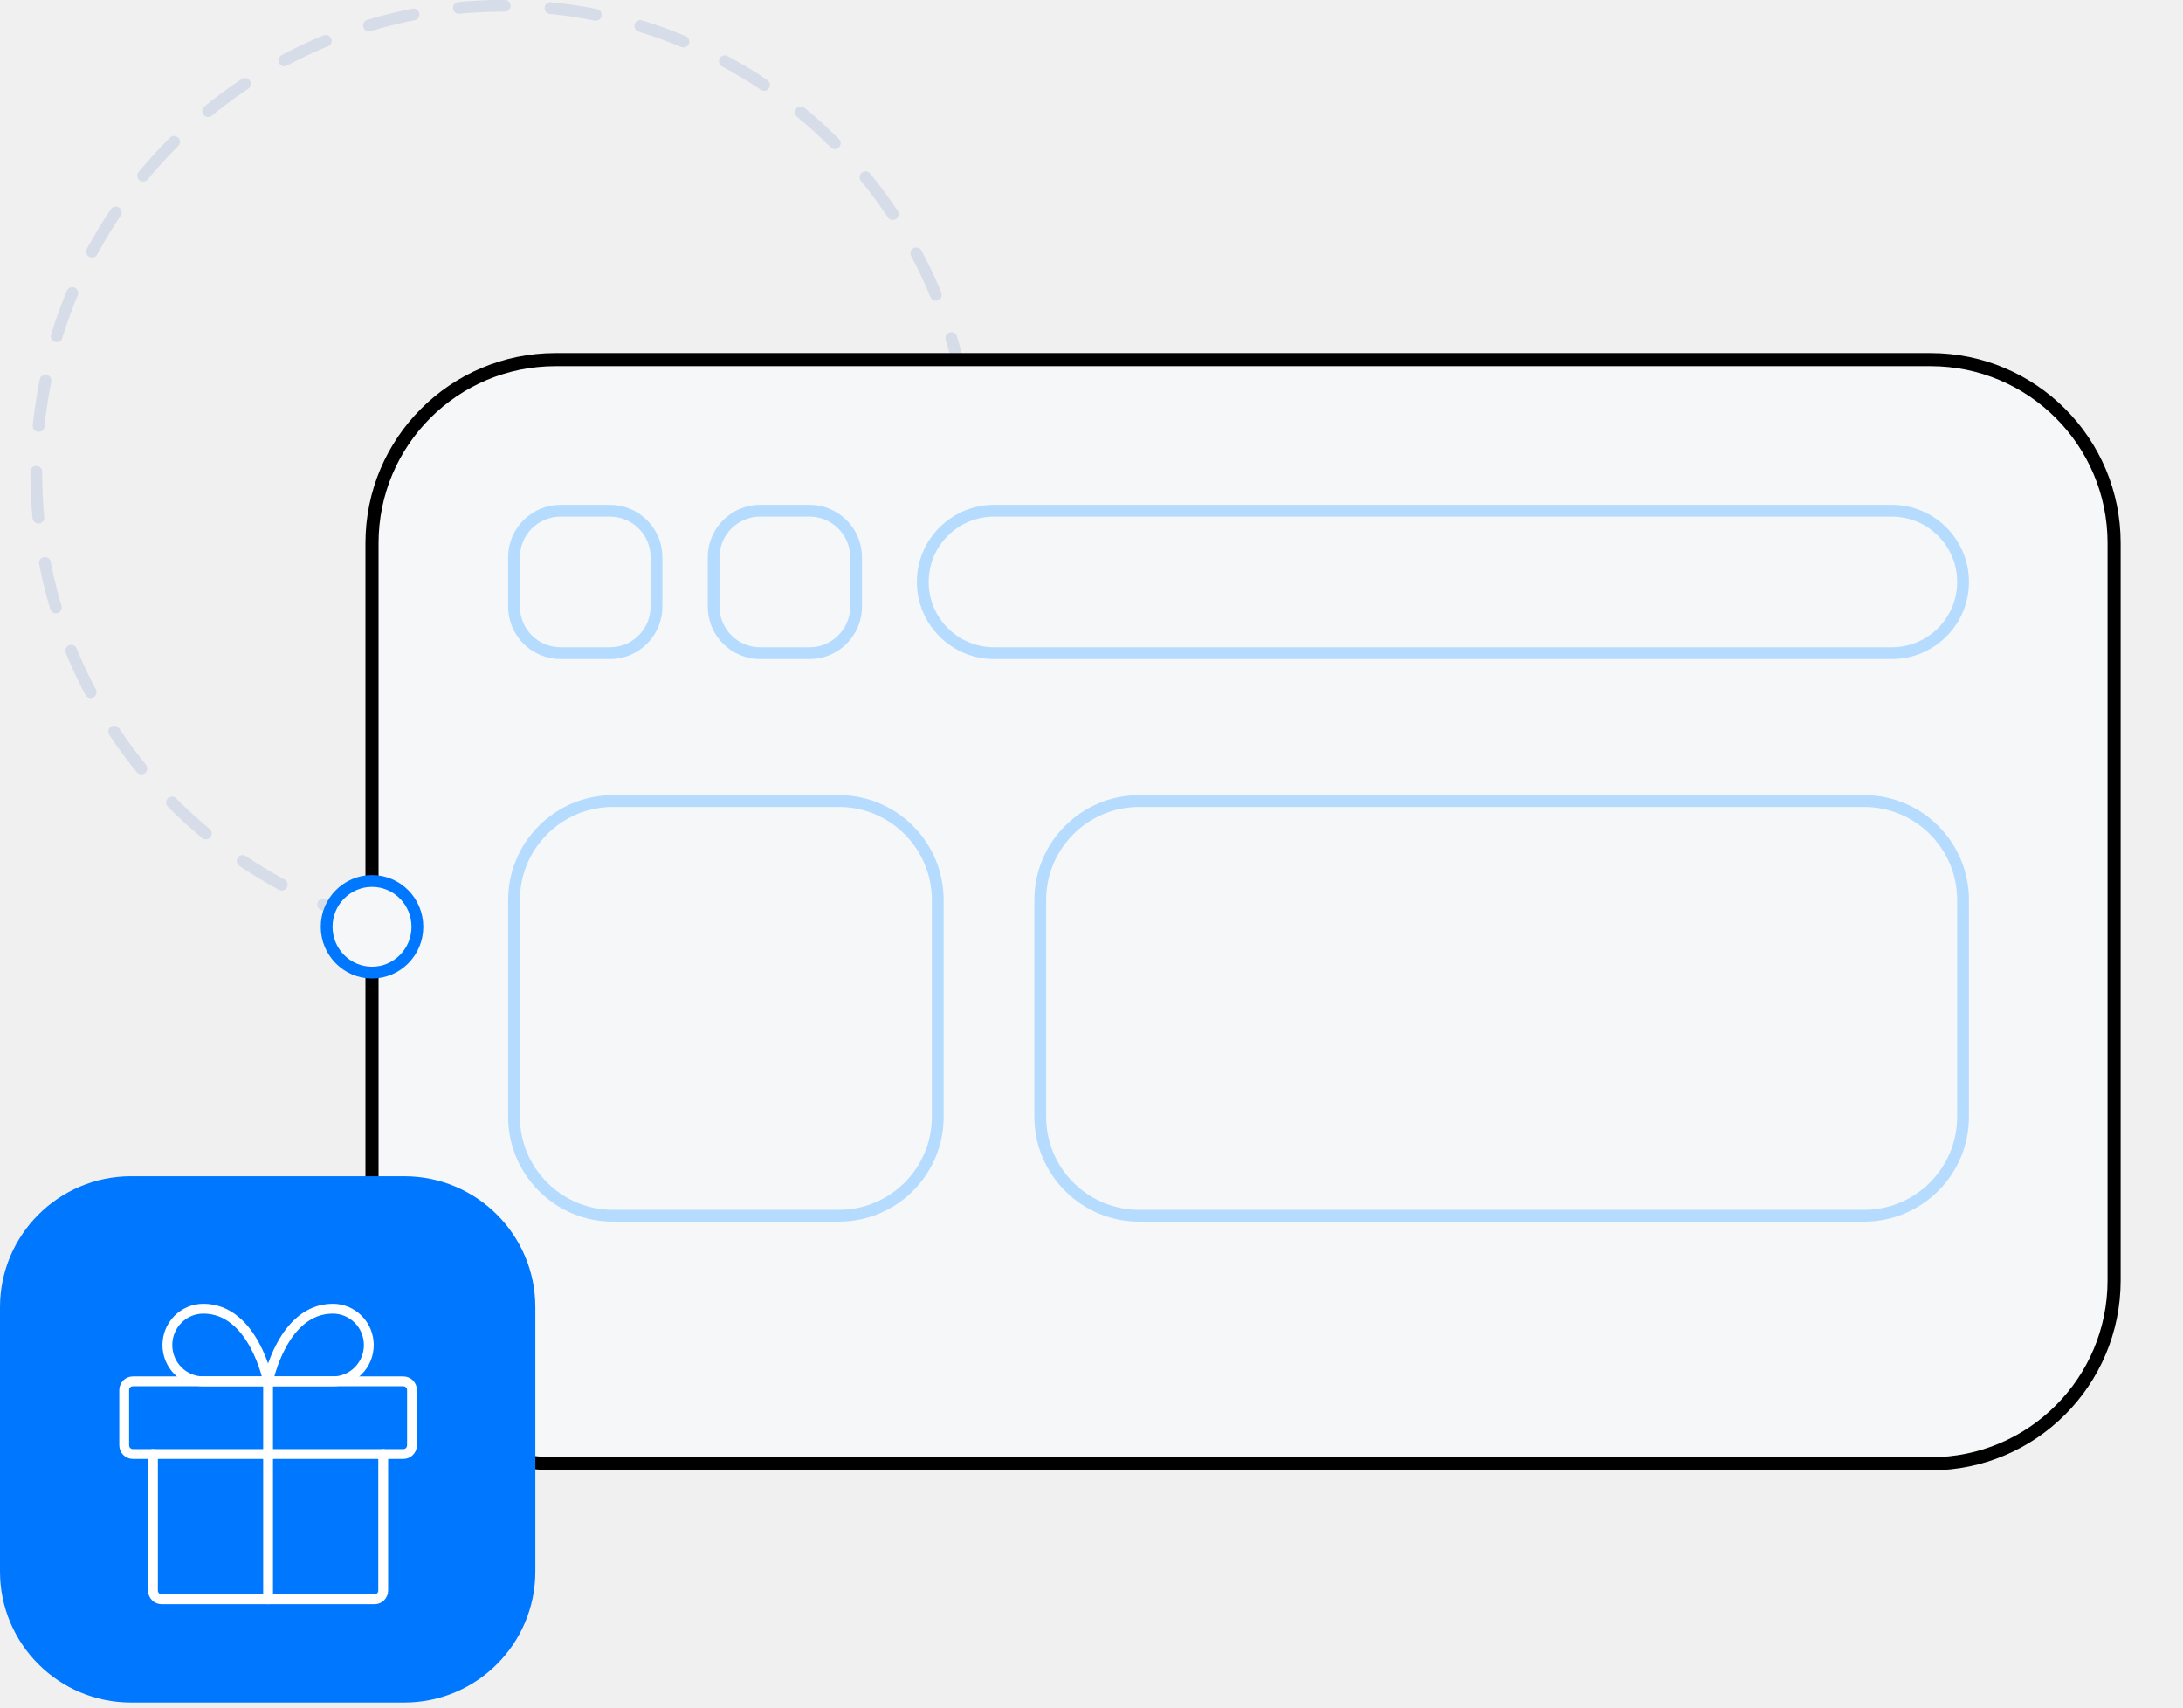
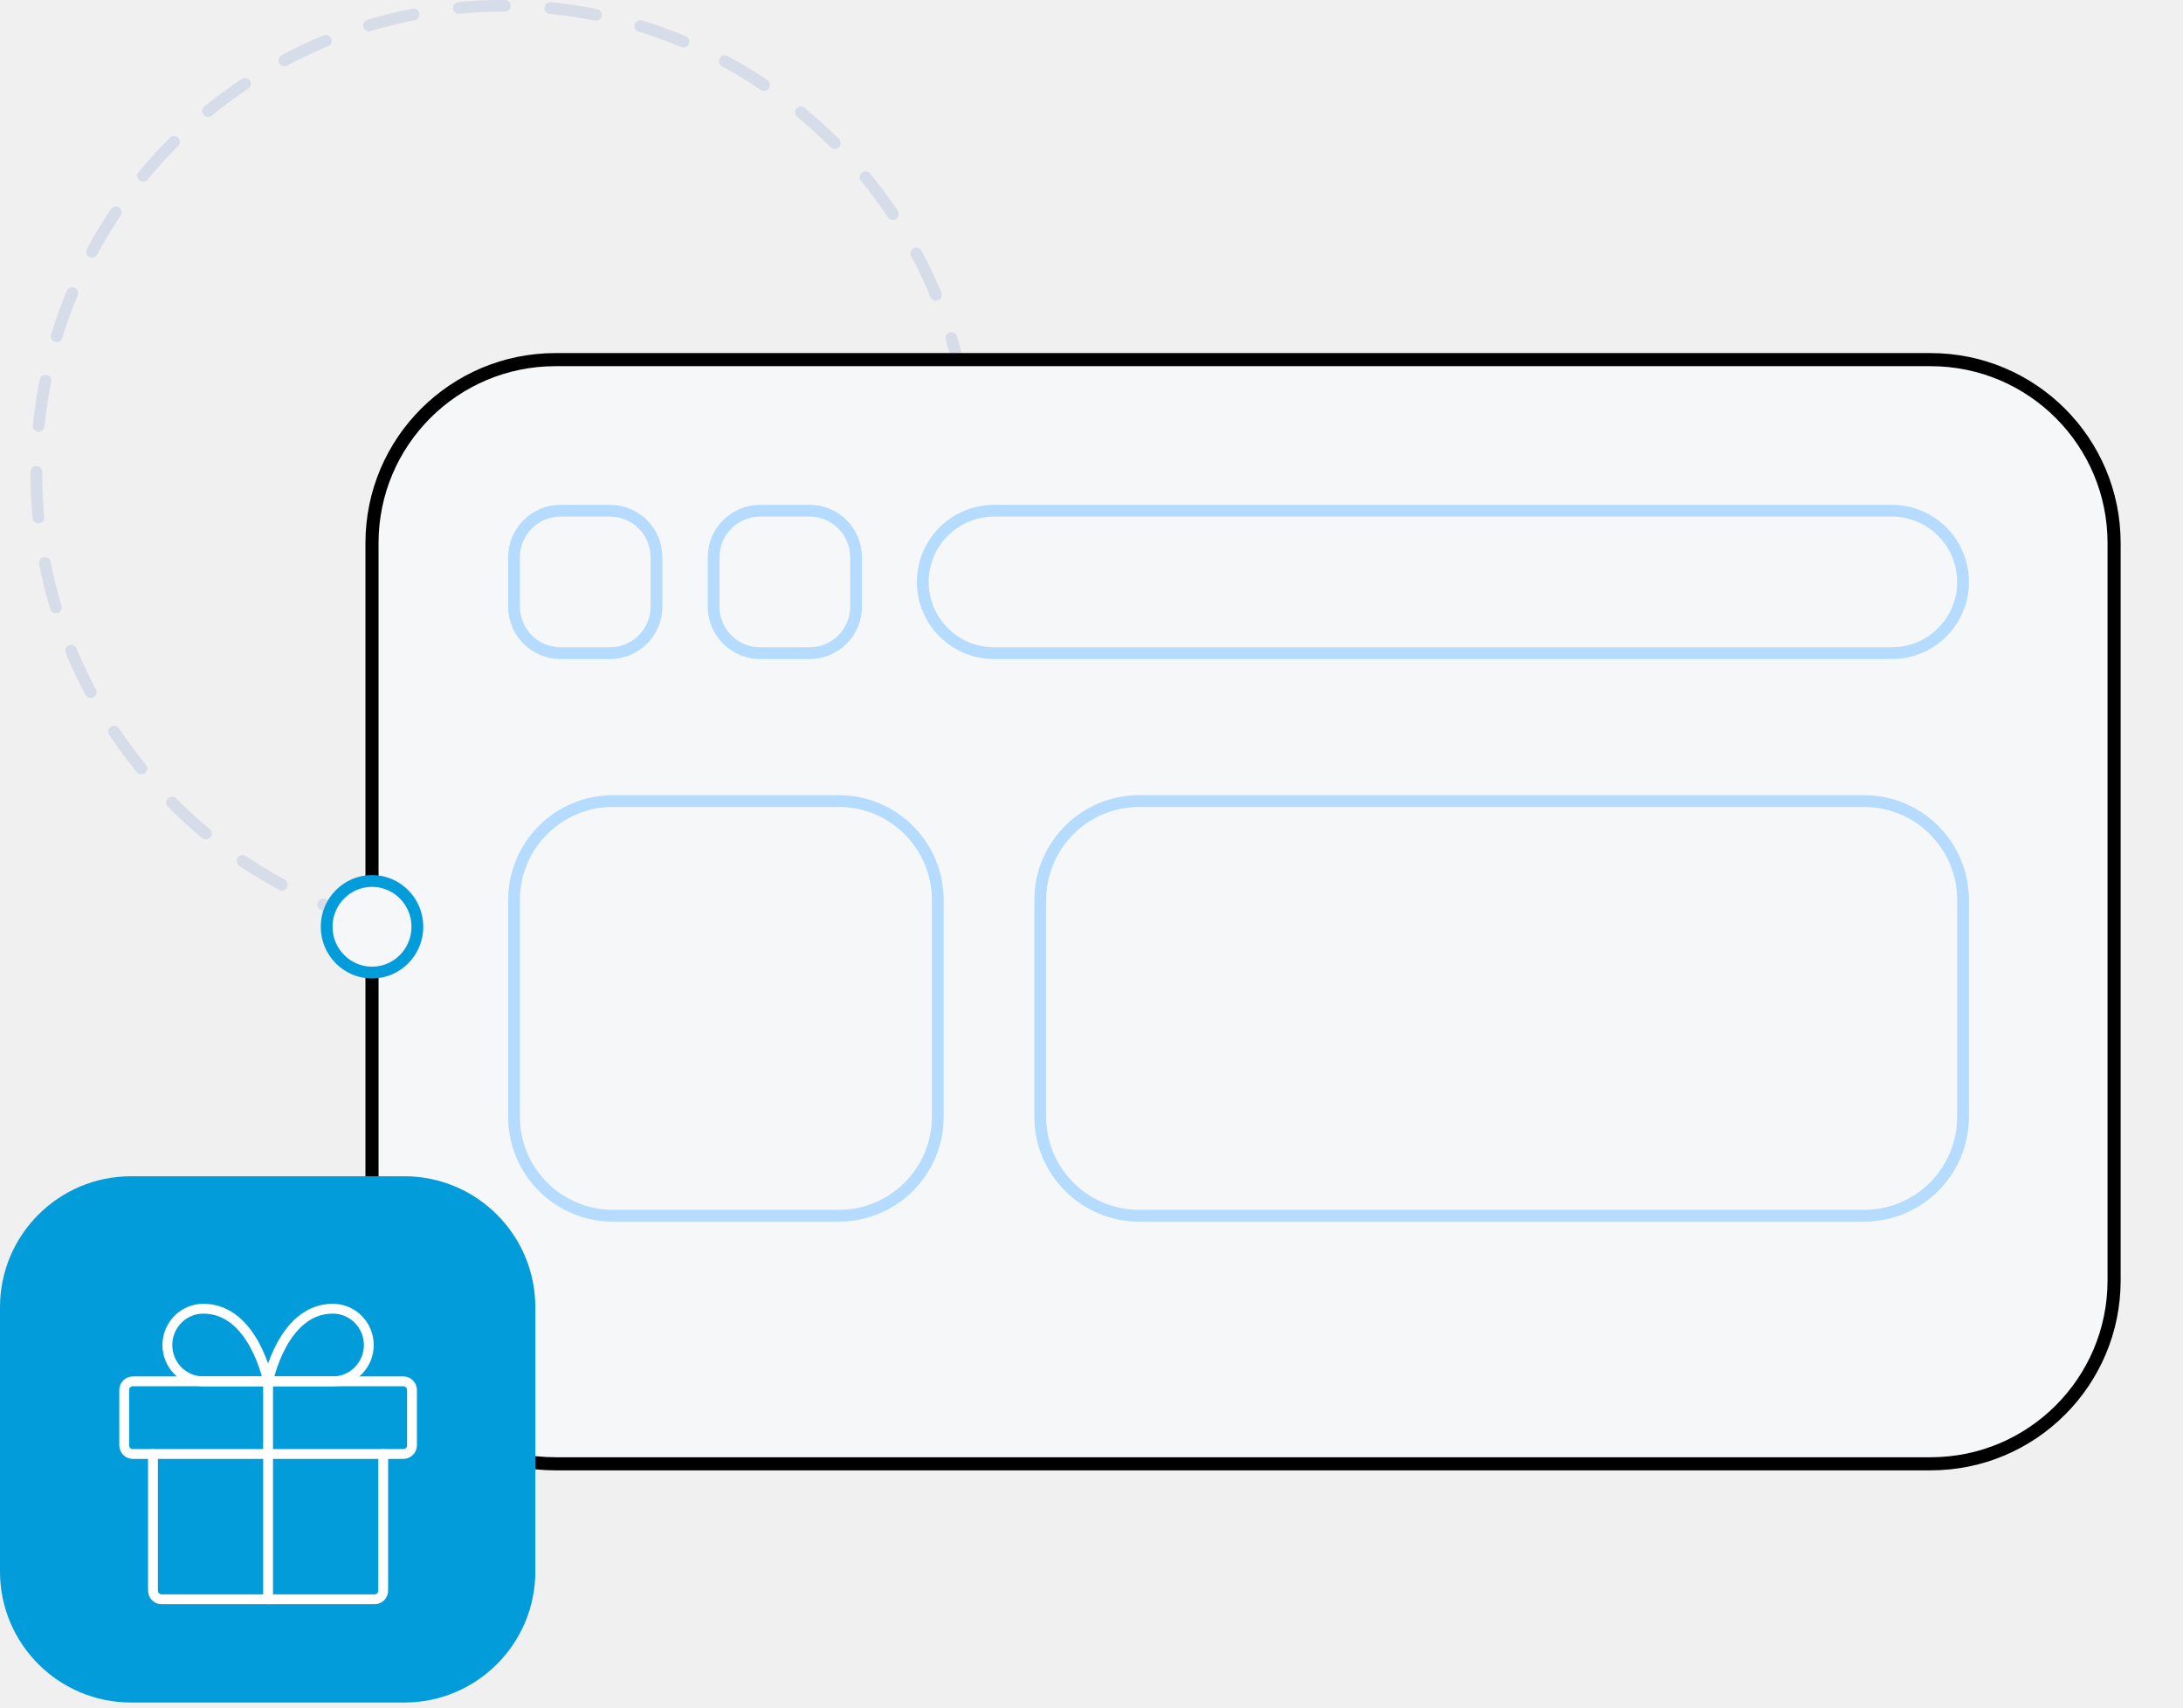
<svg xmlns="http://www.w3.org/2000/svg" width="386" height="302" viewBox="0 0 386 302" fill="none">
  <g clip-path="url(#clip0_977_80941)">
    <g clip-path="url(#clip1_977_80941)">
      <g clip-path="url(#clip2_977_80941)">
        <path d="M89.07 166.324C134.718 166.324 171.723 129.32 171.723 83.672C171.723 38.024 134.718 1.02 89.07 1.02C43.423 1.02 6.418 38.024 6.418 83.672C6.418 129.32 43.423 166.324 89.07 166.324Z" stroke="#D7DDE8" stroke-width="2.085" stroke-linecap="round" stroke-dasharray="8.11 8.11" />
        <path d="M341.383 63.59H98.212C80.299 63.59 65.777 78.111 65.777 96.024V226.392C65.777 244.305 80.299 258.827 98.212 258.827H341.383C359.296 258.827 373.818 244.305 373.818 226.392V96.024C373.818 78.111 359.296 63.59 341.383 63.59Z" fill="#F6F7F9" />
        <path d="M341.383 63.59H98.212C80.299 63.59 65.777 78.111 65.777 96.024V226.392C65.777 244.305 80.299 258.827 98.212 258.827H341.383C359.296 258.827 373.818 244.305 373.818 226.392V96.024C373.818 78.111 359.296 63.59 341.383 63.59Z" stroke="black" stroke-width="2.317" />
        <path d="M143.149 90.303H134.408C129.866 90.303 126.184 93.985 126.184 98.527V107.268C126.184 111.81 129.866 115.492 134.408 115.492H143.149C147.691 115.492 151.373 111.81 151.373 107.268V98.527C151.373 93.985 147.691 90.303 143.149 90.303Z" stroke="#B5DCFF" stroke-width="2.085" />
        <path d="M107.856 90.303H99.115C94.573 90.303 90.891 93.985 90.891 98.527V107.268C90.891 111.81 94.573 115.492 99.115 115.492H107.856C112.398 115.492 116.08 111.81 116.08 107.268V98.527C116.08 93.985 112.398 90.303 107.856 90.303Z" stroke="#B5DCFF" stroke-width="2.085" />
        <path d="M175.763 90.303H334.516C341.472 90.303 347.111 95.942 347.111 102.897V102.897C347.111 109.853 341.472 115.492 334.516 115.492H175.763C168.807 115.492 163.168 109.853 163.168 102.897V102.897C163.168 95.942 168.807 90.303 175.763 90.303Z" stroke="#B5DCFF" stroke-width="2.085" />
        <path d="M148.324 141.643H108.382C98.722 141.643 90.891 149.474 90.891 159.134V197.472C90.891 207.132 98.722 214.963 108.382 214.963H148.324C157.985 214.963 165.816 207.132 165.816 197.472V159.134C165.816 149.474 157.985 141.643 148.324 141.643Z" stroke="#B5DCFF" stroke-width="2.085" />
        <path d="M329.616 141.643H201.433C191.773 141.643 183.941 149.474 183.941 159.134V197.472C183.941 207.132 191.773 214.963 201.433 214.963H329.616C339.276 214.963 347.108 207.132 347.108 197.472V159.134C347.108 149.474 339.276 141.643 329.616 141.643Z" stroke="#B5DCFF" stroke-width="2.085" />
-         <path d="M65.78 171.969C70.21 171.969 73.802 168.343 73.802 163.869C73.802 159.396 70.21 155.77 65.78 155.77C61.349 155.77 57.758 159.396 57.758 163.869C57.758 168.343 61.349 171.969 65.78 171.969Z" fill="#F6F7F9" stroke="#0077FF" stroke-width="2.085" />
-         <path d="M71.491 207.984H23.168C10.372 207.984 0 218.357 0 231.152V277.871C0 290.666 10.372 301.038 23.168 301.038H71.491C84.286 301.038 94.658 290.666 94.658 277.871V231.152C94.658 218.357 84.286 207.984 71.491 207.984Z" fill="#0077FF" />
+         <path d="M65.78 171.969C70.21 171.969 73.802 168.343 73.802 163.869C73.802 159.396 70.21 155.77 65.78 155.77C61.349 155.77 57.758 159.396 57.758 163.869C57.758 168.343 61.349 171.969 65.78 171.969Z" fill="#F6F7F9" stroke="#029cda" stroke-width="2.085" />
+         <path d="M71.491 207.984H23.168C10.372 207.984 0 218.357 0 231.152V277.871C0 290.666 10.372 301.038 23.168 301.038H71.491C84.286 301.038 94.658 290.666 94.658 277.871V231.152C94.658 218.357 84.286 207.984 71.491 207.984Z" fill="#029cda" />
        <path d="M67.758 257.094V281.244C67.758 282.095 67.075 282.785 66.231 282.785H28.573C27.73 282.785 27.047 282.095 27.047 281.244V257.094" stroke="white" stroke-width="1.738" stroke-linecap="round" stroke-linejoin="round" />
        <path d="M71.323 244.248H23.488C22.645 244.248 21.961 244.937 21.961 245.789V255.551C21.961 256.403 22.645 257.093 23.488 257.093H71.323C72.166 257.093 72.85 256.403 72.85 255.551V245.789C72.85 244.937 72.166 244.248 71.323 244.248Z" stroke="white" stroke-width="1.738" stroke-linecap="round" stroke-linejoin="round" />
        <path d="M47.402 282.785V244.248" stroke="white" stroke-width="1.738" stroke-linecap="round" stroke-linejoin="round" />
        <path d="M47.405 244.249H35.955C34.268 244.249 32.65 243.571 31.457 242.368C30.264 241.163 29.594 239.528 29.594 237.826C29.594 236.122 30.264 234.488 31.457 233.284C32.65 232.079 34.268 231.402 35.955 231.402C44.86 231.402 47.405 244.249 47.405 244.249Z" stroke="white" stroke-width="1.738" stroke-linecap="round" stroke-linejoin="round" />
        <path d="M47.402 244.249H58.852C60.539 244.249 62.157 243.571 63.35 242.368C64.543 241.163 65.213 239.528 65.213 237.826C65.213 236.122 64.543 234.488 63.35 233.284C62.157 232.079 60.539 231.402 58.852 231.402C49.947 231.402 47.402 244.249 47.402 244.249Z" stroke="white" stroke-width="1.738" stroke-linecap="round" stroke-linejoin="round" />
      </g>
    </g>
  </g>
  <defs>
    <clipPath id="clip0_977_80941">
      <rect width="386" height="301.177" fill="white" />
    </clipPath>
    <clipPath id="clip1_977_80941">
      <rect width="434.39" height="301.177" fill="white" />
    </clipPath>
    <clipPath id="clip2_977_80941">
      <rect width="434.39" height="301.177" fill="white" />
    </clipPath>
  </defs>
</svg>
